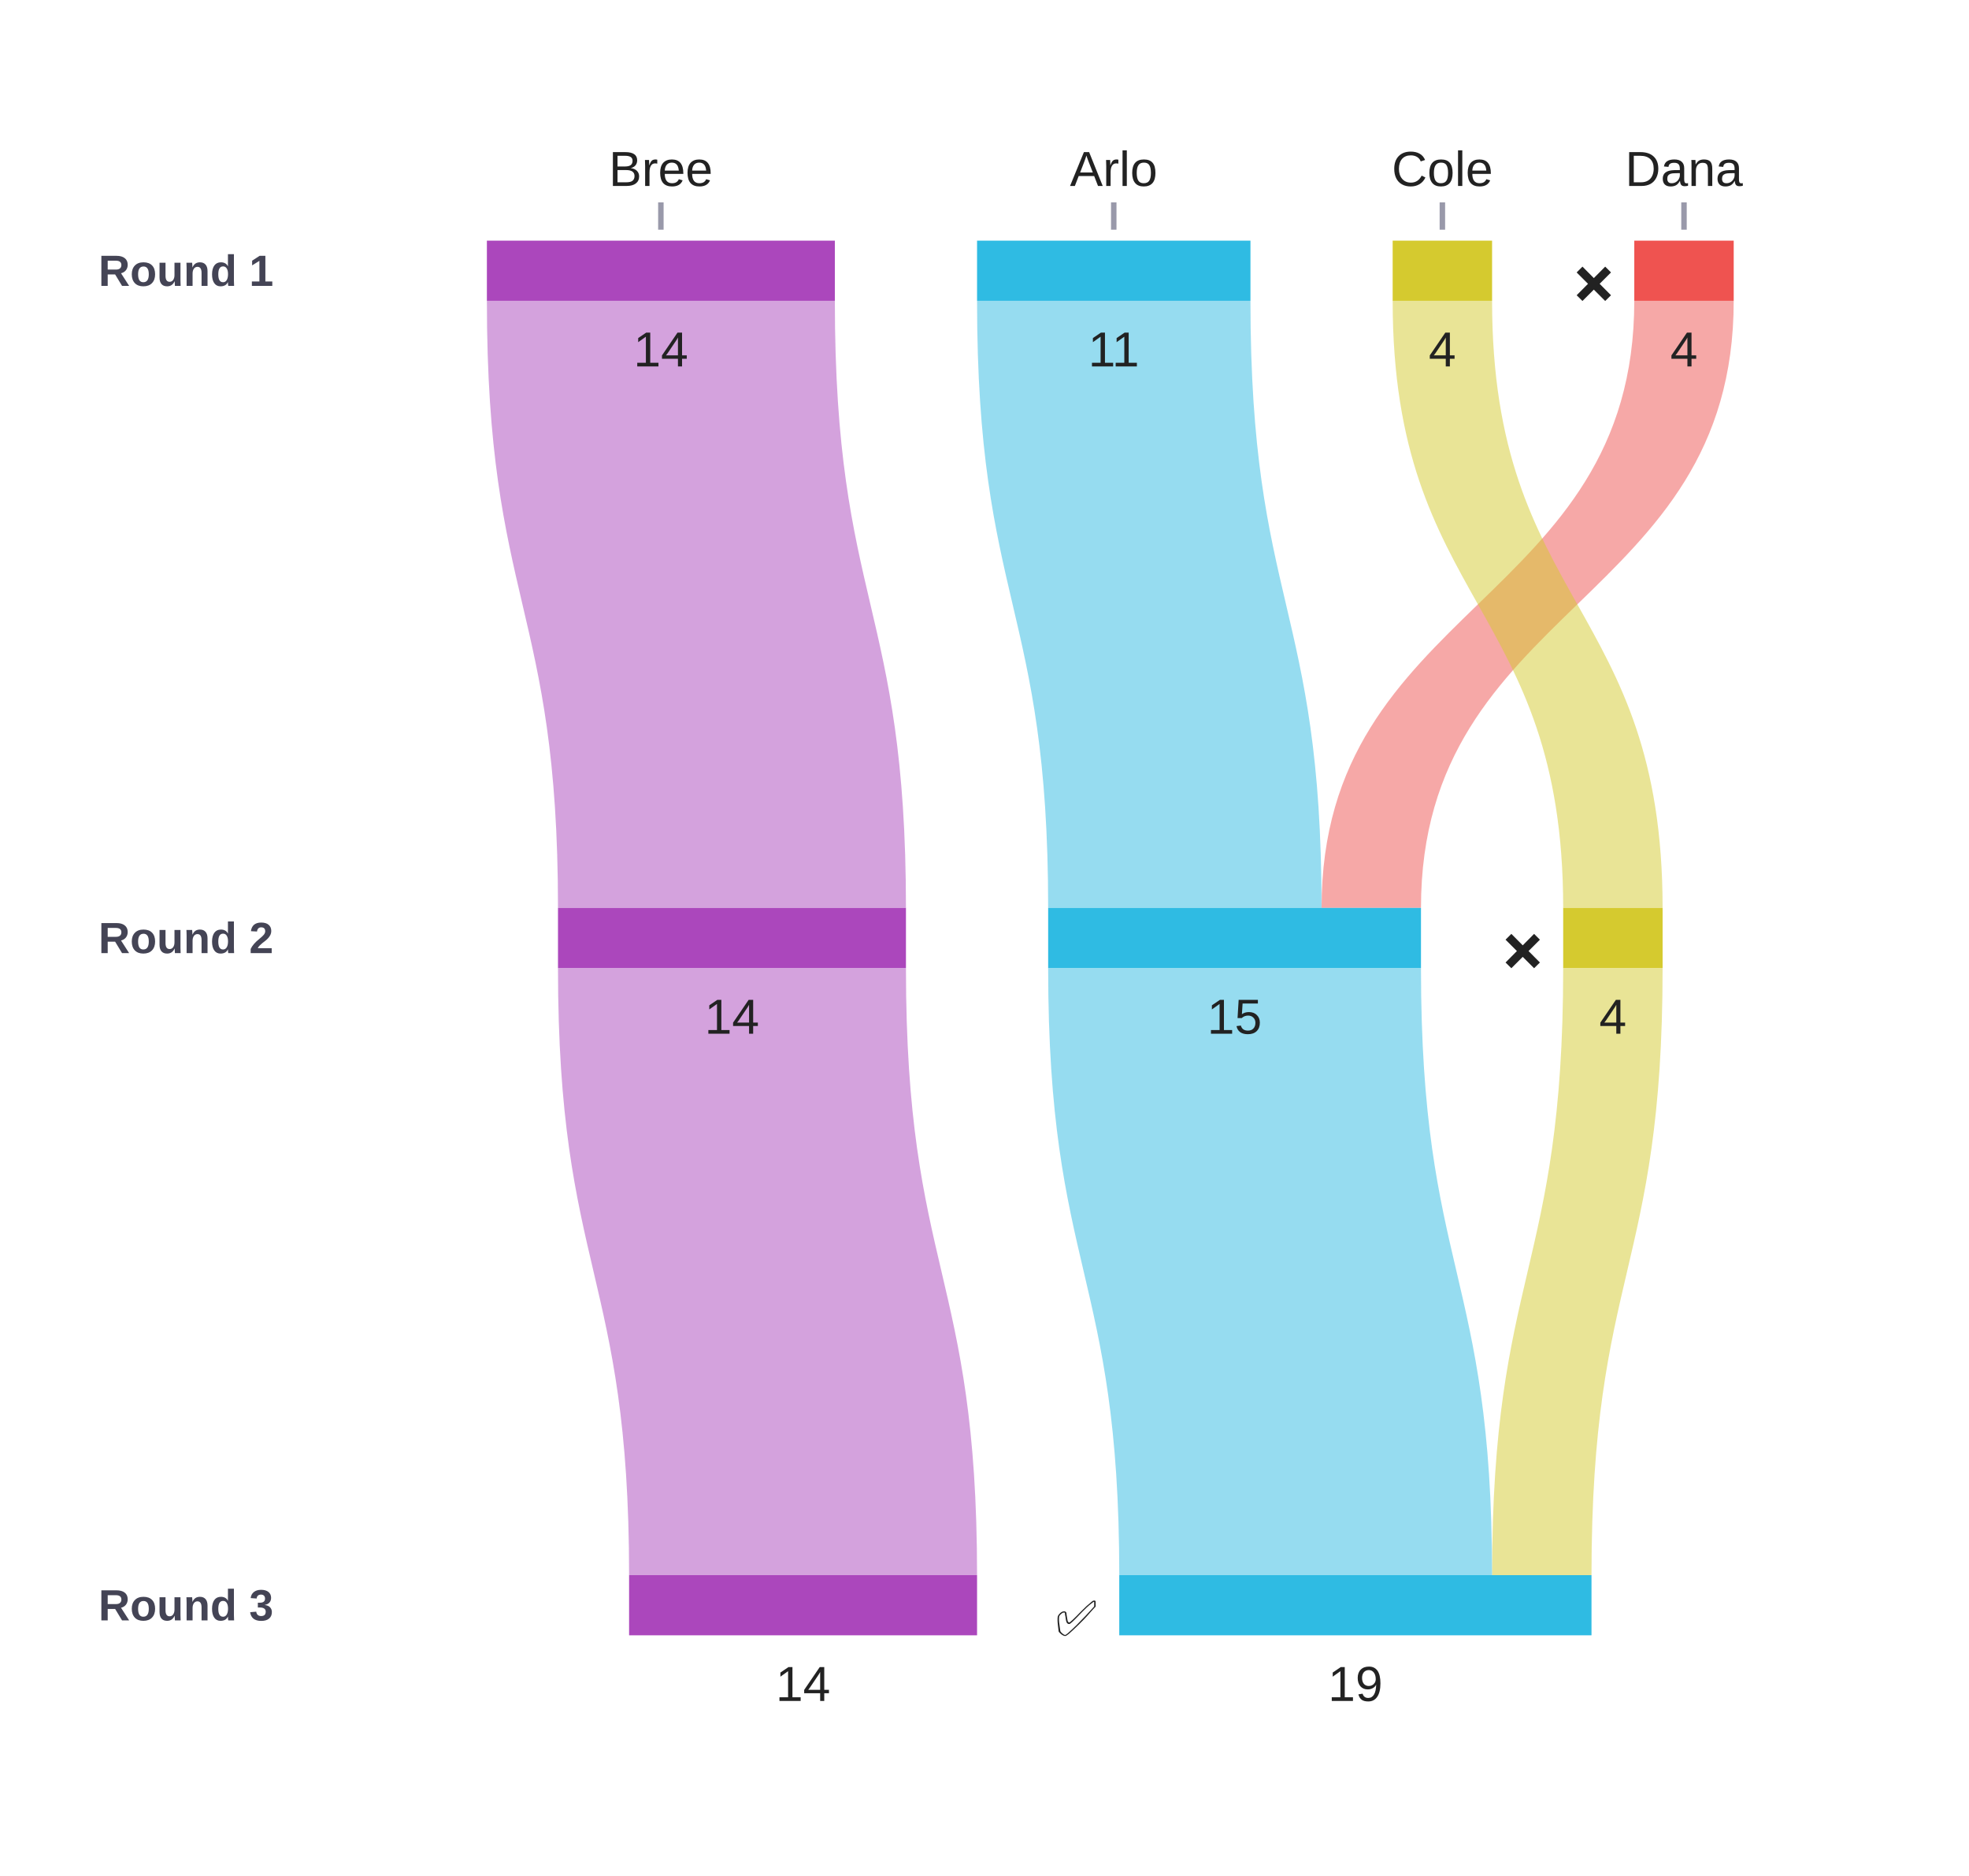
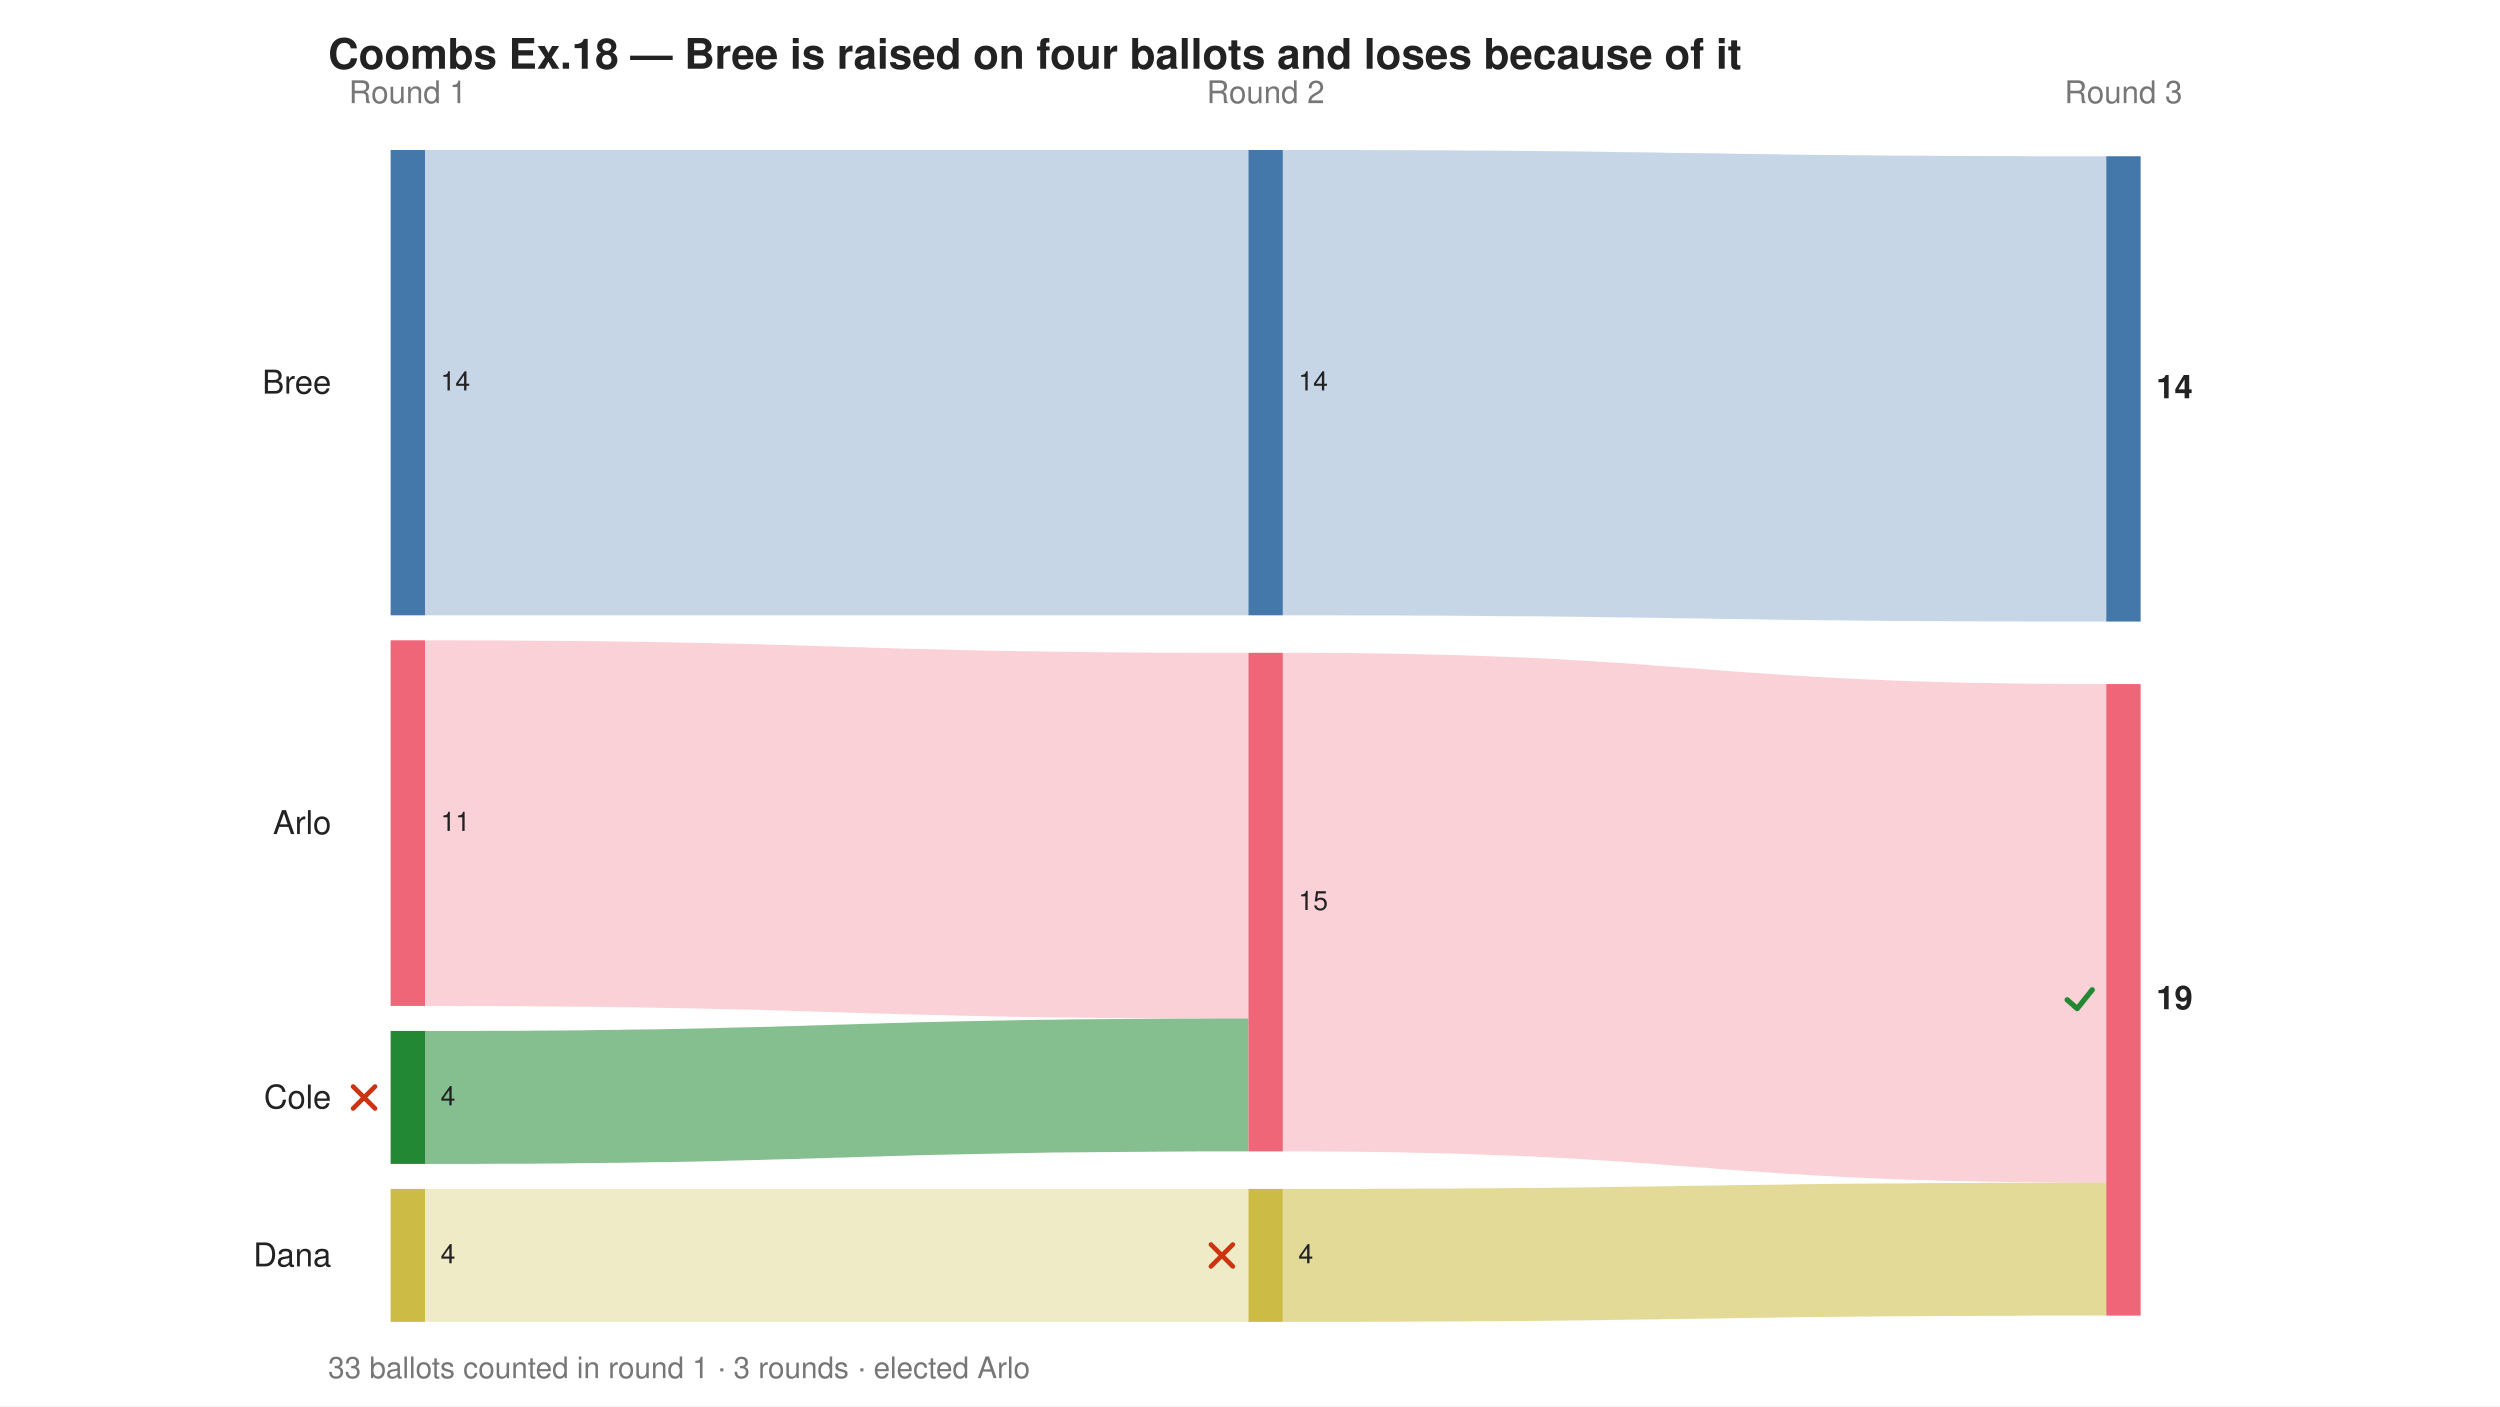
- <svg xmlns="http://www.w3.org/2000/svg" role="img" aria-label="Vote transfer Sankey diagram" width="360" height="343">
-   <style>
-   text { font-family: -apple-system, "Helvetica Neue", Arial, sans-serif; fill: #222; }
-   .value-label { font-size: 9px; }
-   .name-label  { font-size: 9px; }
-   .round-label { font-size: 8px; font-weight: 600; fill: #445; }
-   .marker      { font-size: 9px; }
-   .name-tick   { stroke: #99a; fill: none; stroke-width: 1; }
- </style>
-   <rect x="0" y="0" width="100%" height="100%" fill="#ffffff" />
-   <path class="ribbon" role="presentation" d="M298.803,55 C298.803,110.5 241.626,110.5 241.626,166 L259.803,166 C259.803,110.5 316.98,110.5 316.98,55 Z" fill="#ef5350" fill-opacity="0.5" />
-   <path class="ribbon" role="presentation" d="M89.02,55 C89.02,110.5 102.02,110.5 102.02,166 L165.639,166 C165.639,110.5 152.639,110.5 152.639,55 Z" fill="#ab47bc" fill-opacity="0.5" />
-   <path class="ribbon" role="presentation" d="M178.639,55 C178.639,110.5 191.639,110.5 191.639,166 L241.626,166 C241.626,110.5 228.626,110.5 228.626,55 Z" fill="#2fbbe3" fill-opacity="0.5" />
-   <path class="ribbon" role="presentation" d="M254.626,55 C254.626,110.5 285.803,110.5 285.803,166 L303.98,166 C303.98,110.5 272.803,110.5 272.803,55 Z" fill="#d5ca2f" fill-opacity="0.5" />
-   <path class="ribbon" role="presentation" d="M285.803,177 C285.803,232.5 272.803,232.5 272.803,288 L290.98,288 C290.98,232.5 303.98,232.5 303.98,177 Z" fill="#d5ca2f" fill-opacity="0.5" />
-   <path class="ribbon" role="presentation" d="M102.02,177 C102.02,232.5 115.02,232.5 115.02,288 L178.639,288 C178.639,232.5 165.639,232.5 165.639,177 Z" fill="#ab47bc" fill-opacity="0.5" />
-   <path class="ribbon" role="presentation" d="M191.639,177 C191.639,232.5 204.639,232.5 204.639,288 L272.803,288 C272.803,232.5 259.803,232.5 259.803,177 Z" fill="#2fbbe3" fill-opacity="0.5" />
-   <rect class="node" role="presentation" x="89.02" y="44" width="63.619" height="11" fill="#ab47bc" />
-   <rect class="node" role="presentation" x="178.639" y="44" width="49.987" height="11" fill="#2fbbe3" />
-   <rect class="node" role="presentation" x="254.626" y="44" width="18.177" height="11" fill="#d5ca2f" />
-   <rect class="node" role="presentation" x="298.803" y="44" width="18.177" height="11" fill="#ef5350" />
-   <rect class="node" role="presentation" x="102.02" y="166" width="63.619" height="11" fill="#ab47bc" />
-   <rect class="node" role="presentation" x="191.639" y="166" width="68.164" height="11" fill="#2fbbe3" />
-   <rect class="node" role="presentation" x="285.803" y="166" width="18.177" height="11" fill="#d5ca2f" />
-   <rect class="node" role="presentation" x="115.02" y="288" width="63.619" height="11" fill="#ab47bc" />
-   <rect class="node" role="presentation" x="204.639" y="288" width="86.341" height="11" fill="#2fbbe3" />
-   <text class="value-label" text-anchor="middle" x="120.83" y="67">14</text>
-   <text class="value-label" text-anchor="middle" x="203.633" y="67">11</text>
-   <text class="value-label" text-anchor="middle" x="263.715" y="67">4</text>
-   <text class="value-label" text-anchor="middle" x="307.892" y="67">4</text>
-   <text class="marker" text-anchor="end" x="294.803" y="55">❌</text>
-   <text class="value-label" text-anchor="middle" x="133.83" y="189">14</text>
-   <text class="value-label" text-anchor="middle" x="225.721" y="189">15</text>
-   <text class="value-label" text-anchor="middle" x="294.892" y="189">4</text>
-   <text class="marker" text-anchor="end" x="281.803" y="177">❌</text>
-   <text class="value-label" text-anchor="middle" x="146.83" y="311">14</text>
-   <text class="value-label" text-anchor="middle" x="247.81" y="311">19</text>
-   <text class="marker" text-anchor="end" x="200.639" y="299">✅</text>
-   <text class="round-label" text-anchor="end" dominant-baseline="central" x="50" y="49.5">Round 1</text>
-   <text class="round-label" text-anchor="end" dominant-baseline="central" x="50" y="171.5">Round 2</text>
-   <text class="round-label" text-anchor="end" dominant-baseline="central" x="50" y="293.5">Round 3</text>
-   <path class="name-tick" d="M 120.83,37 L 120.83,42" />
-   <path class="name-tick" d="M 203.633,37 L 203.633,42" />
-   <path class="name-tick" d="M 263.715,37 L 263.715,42" />
-   <path class="name-tick" d="M 307.892,37 L 307.892,42" />
-   <text class="name-label" text-anchor="middle">
-     <tspan x="120.83" y="34">Bree</tspan>
-   </text>
-   <text class="name-label" text-anchor="middle">
-     <tspan x="203.633" y="34">Arlo</tspan>
-   </text>
-   <text class="name-label" text-anchor="middle">
-     <tspan x="263.715" y="34">Cole</tspan>
-   </text>
-   <text class="name-label" text-anchor="middle">
-     <tspan x="307.892" y="34">Dana</tspan>
-   </text>
+ <svg xmlns="http://www.w3.org/2000/svg" viewBox="0 0 1600 900" width="1600" height="900" font-family="Helvetica,Arial,sans-serif">
+   <rect x="0.0" y="0.0" width="1600.0" height="900.0" fill="#FFFFFF" />
+   <text x="210.0" y="44.0" font-size="27" text-anchor="start" fill="#222222" font-weight="bold">Coombs Ex.18 — Bree is raised on four ballots and loses because of it</text>
+   <text x="261.0" y="66.0" font-size="20" text-anchor="middle" fill="#767676" font-weight="normal">Round 1</text>
+   <text x="810.0" y="66.0" font-size="20" text-anchor="middle" fill="#767676" font-weight="normal">Round 2</text>
+   <text x="1359.0" y="66.0" font-size="20" text-anchor="middle" fill="#767676" font-weight="normal">Round 3</text>
+   <polygon points="272.0,96.0 288.1,96.0 303.6,96.0 318.4,96.0 332.7,96.0 346.4,96.0 359.5,96.0 372.1,96.0 384.2,96.0 395.9,96.0 407.1,96.0 418.0,96.0 428.5,96.0 438.6,96.0 448.4,96.0 457.9,96.0 467.2,96.0 476.2,96.0 485.1,96.0 493.7,96.0 502.3,96.0 510.7,96.0 519.0,96.0 527.3,96.0 535.5,96.0 543.7,96.0 552.0,96.0 560.3,96.0 568.7,96.0 577.3,96.0 585.9,96.0 594.8,96.0 603.8,96.0 613.1,96.0 622.6,96.0 632.4,96.0 642.5,96.0 653.0,96.0 663.9,96.0 675.1,96.0 686.8,96.0 698.9,96.0 711.5,96.0 724.6,96.0 738.3,96.0 752.6,96.0 767.4,96.0 782.9,96.0 799.0,96.0 799.0,393.8 782.9,393.8 767.4,393.8 752.6,393.8 738.3,393.8 724.6,393.8 711.5,393.8 698.9,393.8 686.8,393.8 675.1,393.8 663.9,393.8 653.0,393.8 642.5,393.8 632.4,393.8 622.6,393.8 613.1,393.8 603.8,393.8 594.8,393.8 585.9,393.8 577.3,393.8 568.7,393.8 560.3,393.8 552.0,393.8 543.7,393.8 535.5,393.8 527.3,393.8 519.0,393.8 510.7,393.8 502.3,393.8 493.7,393.8 485.1,393.8 476.2,393.8 467.2,393.8 457.9,393.8 448.4,393.8 438.6,393.8 428.5,393.8 418.0,393.8 407.1,393.8 395.9,393.8 384.2,393.8 372.1,393.8 359.5,393.8 346.4,393.8 332.7,393.8 318.4,393.8 303.6,393.8 288.1,393.8 272.0,393.8" fill="#4477AA" fill-opacity="0.3" />
+   <polygon points="272.0,409.8 288.1,409.8 303.6,409.9 318.4,409.9 332.7,410.0 346.4,410.1 359.5,410.2 372.1,410.3 384.2,410.4 395.9,410.6 407.1,410.7 418.0,410.9 428.5,411.1 438.6,411.3 448.4,411.5 457.9,411.7 467.2,411.9 476.2,412.1 485.1,412.3 493.7,412.6 502.3,412.8 510.7,413.1 519.0,413.3 527.3,413.6 535.5,413.8 543.7,414.1 552.0,414.3 560.3,414.6 568.7,414.8 577.3,415.1 585.9,415.3 594.8,415.5 603.8,415.7 613.1,416.0 622.6,416.2 632.4,416.4 642.5,416.6 653.0,416.8 663.9,416.9 675.1,417.1 686.8,417.2 698.9,417.4 711.5,417.5 724.6,417.6 738.3,417.7 752.6,417.7 767.4,417.8 782.9,417.8 799.0,417.8 799.0,651.8 782.9,651.8 767.4,651.8 752.6,651.7 738.3,651.7 724.6,651.6 711.5,651.5 698.9,651.4 686.8,651.2 675.1,651.1 663.9,650.9 653.0,650.8 642.5,650.6 632.4,650.4 622.6,650.2 613.1,650.0 603.8,649.7 594.8,649.5 585.9,649.3 577.3,649.1 568.7,648.8 560.3,648.6 552.0,648.3 543.7,648.1 535.5,647.8 527.3,647.6 519.0,647.3 510.7,647.1 502.3,646.8 493.7,646.6 485.1,646.3 476.2,646.1 467.2,645.9 457.9,645.7 448.4,645.5 438.6,645.3 428.5,645.1 418.0,644.9 407.1,644.7 395.9,644.6 384.2,644.4 372.1,644.3 359.5,644.2 346.4,644.1 332.7,644.0 318.4,643.9 303.6,643.9 288.1,643.8 272.0,643.8" fill="#EE6677" fill-opacity="0.3" />
+   <polygon points="272.0,659.8 288.1,659.8 303.6,659.8 318.4,659.7 332.7,659.7 346.4,659.6 359.5,659.5 372.1,659.4 384.2,659.2 395.9,659.1 407.1,658.9 418.0,658.8 428.5,658.6 438.6,658.4 448.4,658.2 457.9,658.0 467.2,657.7 476.2,657.5 485.1,657.3 493.7,657.1 502.3,656.8 510.7,656.6 519.0,656.3 527.3,656.1 535.5,655.8 543.7,655.6 552.0,655.3 560.3,655.1 568.7,654.8 577.3,654.6 585.9,654.3 594.8,654.1 603.8,653.9 613.1,653.7 622.6,653.5 632.4,653.3 642.5,653.1 653.0,652.9 663.9,652.7 675.1,652.6 686.8,652.4 698.9,652.3 711.5,652.2 724.6,652.1 738.3,652.0 752.6,651.9 767.4,651.9 782.9,651.8 799.0,651.8 799.0,736.9 782.9,736.9 767.4,736.9 752.6,737.0 738.3,737.1 724.6,737.2 711.5,737.3 698.9,737.4 686.8,737.5 675.1,737.6 663.9,737.8 653.0,738.0 642.5,738.2 632.4,738.4 622.6,738.6 613.1,738.8 603.8,739.0 594.8,739.2 585.9,739.4 577.3,739.7 568.7,739.9 560.3,740.2 552.0,740.4 543.7,740.7 535.5,740.9 527.3,741.2 519.0,741.4 510.7,741.7 502.3,741.9 493.7,742.1 485.1,742.4 476.2,742.6 467.2,742.8 457.9,743.1 448.4,743.3 438.6,743.5 428.5,743.7 418.0,743.8 407.1,744.0 395.9,744.2 384.2,744.3 372.1,744.4 359.5,744.6 346.4,744.7 332.7,744.8 318.4,744.8 303.6,744.9 288.1,744.9 272.0,744.9" fill="#228833" fill-opacity="0.55" />
+   <polygon points="272.0,760.9 288.1,760.9 303.6,760.9 318.4,760.9 332.7,760.9 346.4,760.9 359.5,760.9 372.1,760.9 384.2,760.9 395.9,760.9 407.1,760.9 418.0,760.9 428.5,760.9 438.6,760.9 448.4,760.9 457.9,760.9 467.2,760.9 476.2,760.9 485.1,760.9 493.7,760.9 502.3,760.9 510.7,760.9 519.0,760.9 527.3,760.9 535.5,760.9 543.7,760.9 552.0,760.9 560.3,760.9 568.7,760.9 577.3,760.9 585.9,760.9 594.8,760.9 603.8,760.9 613.1,760.9 622.6,760.9 632.4,760.9 642.5,760.9 653.0,760.9 663.9,760.9 675.1,760.9 686.8,760.9 698.9,760.9 711.5,760.9 724.6,760.9 738.3,760.9 752.6,760.9 767.4,760.9 782.9,760.9 799.0,760.9 799.0,846.0 782.9,846.0 767.4,846.0 752.6,846.0 738.3,846.0 724.6,846.0 711.5,846.0 698.9,846.0 686.8,846.0 675.1,846.0 663.9,846.0 653.0,846.0 642.5,846.0 632.4,846.0 622.6,846.0 613.1,846.0 603.8,846.0 594.8,846.0 585.9,846.0 577.3,846.0 568.7,846.0 560.3,846.0 552.0,846.0 543.7,846.0 535.5,846.0 527.3,846.0 519.0,846.0 510.7,846.0 502.3,846.0 493.7,846.0 485.1,846.0 476.2,846.0 467.2,846.0 457.9,846.0 448.4,846.0 438.6,846.0 428.5,846.0 418.0,846.0 407.1,846.0 395.9,846.0 384.2,846.0 372.1,846.0 359.5,846.0 346.4,846.0 332.7,846.0 318.4,846.0 303.6,846.0 288.1,846.0 272.0,846.0" fill="#CCBB44" fill-opacity="0.3" />
+   <polygon points="821.0,96.0 837.1,96.0 852.6,96.0 867.4,96.0 881.7,96.1 895.4,96.1 908.5,96.2 921.1,96.2 933.2,96.3 944.9,96.4 956.1,96.4 967.0,96.5 977.5,96.6 987.6,96.7 997.4,96.8 1006.9,96.9 1016.2,97.0 1025.2,97.1 1034.1,97.3 1042.7,97.4 1051.3,97.5 1059.7,97.6 1068.0,97.8 1076.3,97.9 1084.5,98.0 1092.7,98.1 1101.0,98.2 1109.3,98.4 1117.7,98.5 1126.3,98.6 1134.9,98.7 1143.8,98.9 1152.8,99.0 1162.1,99.1 1171.6,99.2 1181.4,99.3 1191.5,99.4 1202.0,99.5 1212.9,99.6 1224.1,99.6 1235.8,99.7 1247.9,99.8 1260.5,99.8 1273.6,99.9 1287.3,99.9 1301.6,100.0 1316.4,100.0 1331.9,100.0 1348.0,100.0 1348.0,397.8 1331.9,397.8 1316.4,397.8 1301.6,397.8 1287.3,397.7 1273.6,397.7 1260.5,397.6 1247.9,397.6 1235.8,397.5 1224.1,397.4 1212.9,397.4 1202.0,397.3 1191.5,397.2 1181.4,397.1 1171.6,397.0 1162.1,396.9 1152.8,396.8 1143.8,396.7 1134.9,396.6 1126.3,396.4 1117.7,396.3 1109.3,396.2 1101.0,396.1 1092.7,395.9 1084.5,395.8 1076.3,395.7 1068.0,395.6 1059.7,395.4 1051.3,395.3 1042.7,395.2 1034.1,395.1 1025.2,395.0 1016.2,394.9 1006.9,394.7 997.4,394.6 987.6,394.5 977.5,394.4 967.0,394.4 956.1,394.3 944.9,394.2 933.2,394.1 921.1,394.0 908.5,394.0 895.4,393.9 881.7,393.9 867.4,393.9 852.6,393.8 837.1,393.8 821.0,393.8" fill="#4477AA" fill-opacity="0.3" />
+   <polygon points="821.0,417.8 837.1,417.8 852.6,417.9 867.4,418.0 881.7,418.2 895.4,418.4 908.5,418.7 921.1,419.0 933.2,419.3 944.9,419.7 956.1,420.1 967.0,420.5 977.5,420.9 987.6,421.4 997.4,421.9 1006.9,422.5 1016.2,423.0 1025.2,423.6 1034.1,424.1 1042.7,424.7 1051.3,425.3 1059.7,426.0 1068.0,426.6 1076.3,427.2 1084.5,427.8 1092.7,428.4 1101.0,429.1 1109.3,429.7 1117.7,430.3 1126.3,430.9 1134.9,431.5 1143.8,432.1 1152.8,432.6 1162.1,433.2 1171.6,433.7 1181.4,434.2 1191.5,434.7 1202.0,435.1 1212.9,435.6 1224.1,436.0 1235.8,436.3 1247.9,436.7 1260.5,437.0 1273.6,437.2 1287.3,437.4 1301.6,437.6 1316.4,437.7 1331.9,437.8 1348.0,437.8 1348.0,756.9 1331.9,756.9 1316.4,756.8 1301.6,756.7 1287.3,756.5 1273.6,756.3 1260.5,756.0 1247.9,755.8 1235.8,755.4 1224.1,755.1 1212.9,754.7 1202.0,754.2 1191.5,753.8 1181.4,753.3 1171.6,752.8 1162.1,752.3 1152.8,751.7 1143.8,751.2 1134.9,750.6 1126.3,750.0 1117.7,749.4 1109.3,748.8 1101.0,748.2 1092.7,747.5 1084.5,746.9 1076.3,746.3 1068.0,745.7 1059.7,745.0 1051.3,744.4 1042.7,743.8 1034.1,743.2 1025.2,742.7 1016.2,742.1 1006.9,741.5 997.4,741.0 987.6,740.5 977.5,740.0 967.0,739.6 956.1,739.2 944.9,738.8 933.2,738.4 921.1,738.1 908.5,737.8 895.4,737.5 881.7,737.3 867.4,737.1 852.6,737.0 837.1,736.9 821.0,736.9" fill="#EE6677" fill-opacity="0.3" />
+   <polygon points="821.0,760.9 837.1,760.9 852.6,760.9 867.4,760.9 881.7,760.8 895.4,760.8 908.5,760.7 921.1,760.7 933.2,760.6 944.9,760.5 956.1,760.5 967.0,760.4 977.5,760.3 987.6,760.2 997.4,760.1 1006.9,760.0 1016.2,759.9 1025.2,759.8 1034.1,759.6 1042.7,759.5 1051.3,759.4 1059.7,759.3 1068.0,759.2 1076.3,759.0 1084.5,758.9 1092.7,758.8 1101.0,758.7 1109.3,758.5 1117.7,758.4 1126.3,758.3 1134.9,758.2 1143.8,758.1 1152.8,757.9 1162.1,757.8 1171.6,757.7 1181.4,757.6 1191.5,757.5 1202.0,757.4 1212.9,757.4 1224.1,757.3 1235.8,757.2 1247.9,757.1 1260.5,757.1 1273.6,757.0 1287.3,757.0 1301.6,757.0 1316.4,756.9 1331.9,756.9 1348.0,756.9 1348.0,842.0 1331.9,842.0 1316.4,842.0 1301.6,842.0 1287.3,842.1 1273.6,842.1 1260.5,842.2 1247.9,842.2 1235.8,842.3 1224.1,842.4 1212.9,842.4 1202.0,842.5 1191.5,842.6 1181.4,842.7 1171.6,842.8 1162.1,842.9 1152.8,843.0 1143.8,843.1 1134.9,843.3 1126.3,843.4 1117.7,843.5 1109.3,843.6 1101.0,843.8 1092.7,843.9 1084.5,844.0 1076.3,844.1 1068.0,844.2 1059.7,844.4 1051.3,844.5 1042.7,844.6 1034.1,844.7 1025.2,844.9 1016.2,845.0 1006.9,845.1 997.4,845.2 987.6,845.3 977.5,845.4 967.0,845.5 956.1,845.6 944.9,845.6 933.2,845.7 921.1,845.8 908.5,845.8 895.4,845.9 881.7,845.9 867.4,846.0 852.6,846.0 837.1,846.0 821.0,846.0" fill="#CCBB44" fill-opacity="0.55" />
+   <rect x="250.0" y="96.0" width="22.0" height="297.8" fill="#4477AA" />
+   <text x="212.0" y="251.9" font-size="21" text-anchor="end" fill="#222222" font-weight="normal">Bree</text>
+   <text x="282.0" y="249.9" font-size="17" text-anchor="start" fill="#222222" font-weight="normal">14</text>
+   <rect x="250.0" y="409.8" width="22.0" height="234.0" fill="#EE6677" />
+   <text x="212.0" y="533.8" font-size="21" text-anchor="end" fill="#222222" font-weight="normal">Arlo</text>
+   <text x="282.0" y="531.8" font-size="17" text-anchor="start" fill="#222222" font-weight="normal">11</text>
+   <rect x="250.0" y="659.8" width="22.0" height="85.1" fill="#228833" />
+   <text x="212.0" y="709.4" font-size="21" text-anchor="end" fill="#222222" font-weight="normal">Cole</text>
+   <text x="282.0" y="707.4" font-size="17" text-anchor="start" fill="#222222" font-weight="normal">4</text>
+   <polyline points="226.0,695.4 240.0,709.4" fill="none" stroke="#CC3311" stroke-width="3.0" stroke-linecap="round" stroke-linejoin="round" />
+   <polyline points="240.0,695.4 226.0,709.4" fill="none" stroke="#CC3311" stroke-width="3.0" stroke-linecap="round" stroke-linejoin="round" />
+   <rect x="250.0" y="760.9" width="22.0" height="85.1" fill="#CCBB44" />
+   <text x="212.0" y="810.5" font-size="21" text-anchor="end" fill="#222222" font-weight="normal">Dana</text>
+   <text x="282.0" y="808.5" font-size="17" text-anchor="start" fill="#222222" font-weight="normal">4</text>
+   <rect x="799.0" y="96.0" width="22.0" height="297.8" fill="#4477AA" />
+   <text x="831.0" y="249.9" font-size="17" text-anchor="start" fill="#222222" font-weight="normal">14</text>
+   <rect x="799.0" y="417.8" width="22.0" height="319.1" fill="#EE6677" />
+   <text x="831.0" y="582.4" font-size="17" text-anchor="start" fill="#222222" font-weight="normal">15</text>
+   <rect x="799.0" y="760.9" width="22.0" height="85.1" fill="#CCBB44" />
+   <text x="831.0" y="808.5" font-size="17" text-anchor="start" fill="#222222" font-weight="normal">4</text>
+   <polyline points="775.0,796.5 789.0,810.5" fill="none" stroke="#CC3311" stroke-width="3.0" stroke-linecap="round" stroke-linejoin="round" />
+   <polyline points="789.0,796.5 775.0,810.5" fill="none" stroke="#CC3311" stroke-width="3.0" stroke-linecap="round" stroke-linejoin="round" />
+   <rect x="1348.0" y="100.0" width="22.0" height="297.8" fill="#4477AA" />
+   <text x="1380.0" y="254.9" font-size="21" text-anchor="start" fill="#222222" font-weight="bold">14</text>
+   <rect x="1348.0" y="437.8" width="22.0" height="404.2" fill="#EE6677" />
+   <text x="1380.0" y="645.9" font-size="21" text-anchor="start" fill="#222222" font-weight="bold">19</text>
+   <polyline points="1323.0,639.9 1329.4,645.5 1339.0,633.5" fill="none" stroke="#228833" stroke-width="3.4" stroke-linecap="round" stroke-linejoin="round" />
+   <text x="210.0" y="882.0" font-size="19" text-anchor="start" fill="#767676" font-weight="normal">33 ballots counted in round 1 · 3 rounds · elected Arlo</text>
</svg>
